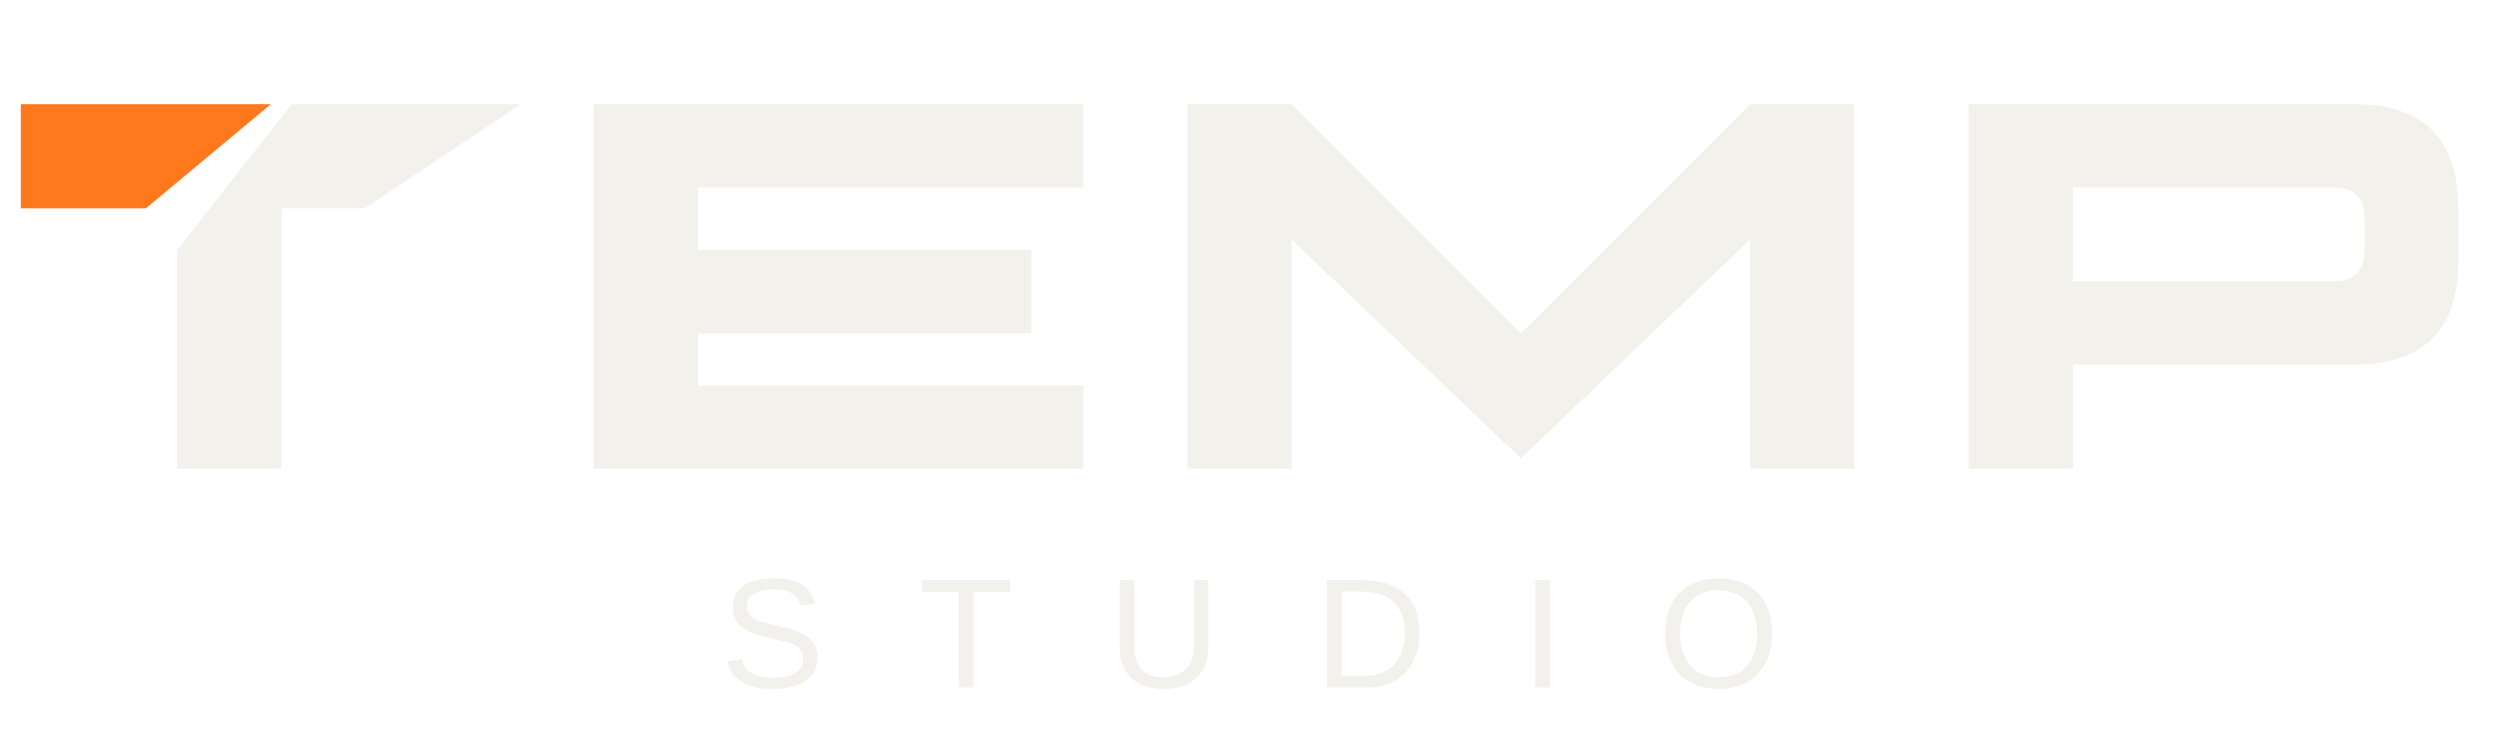
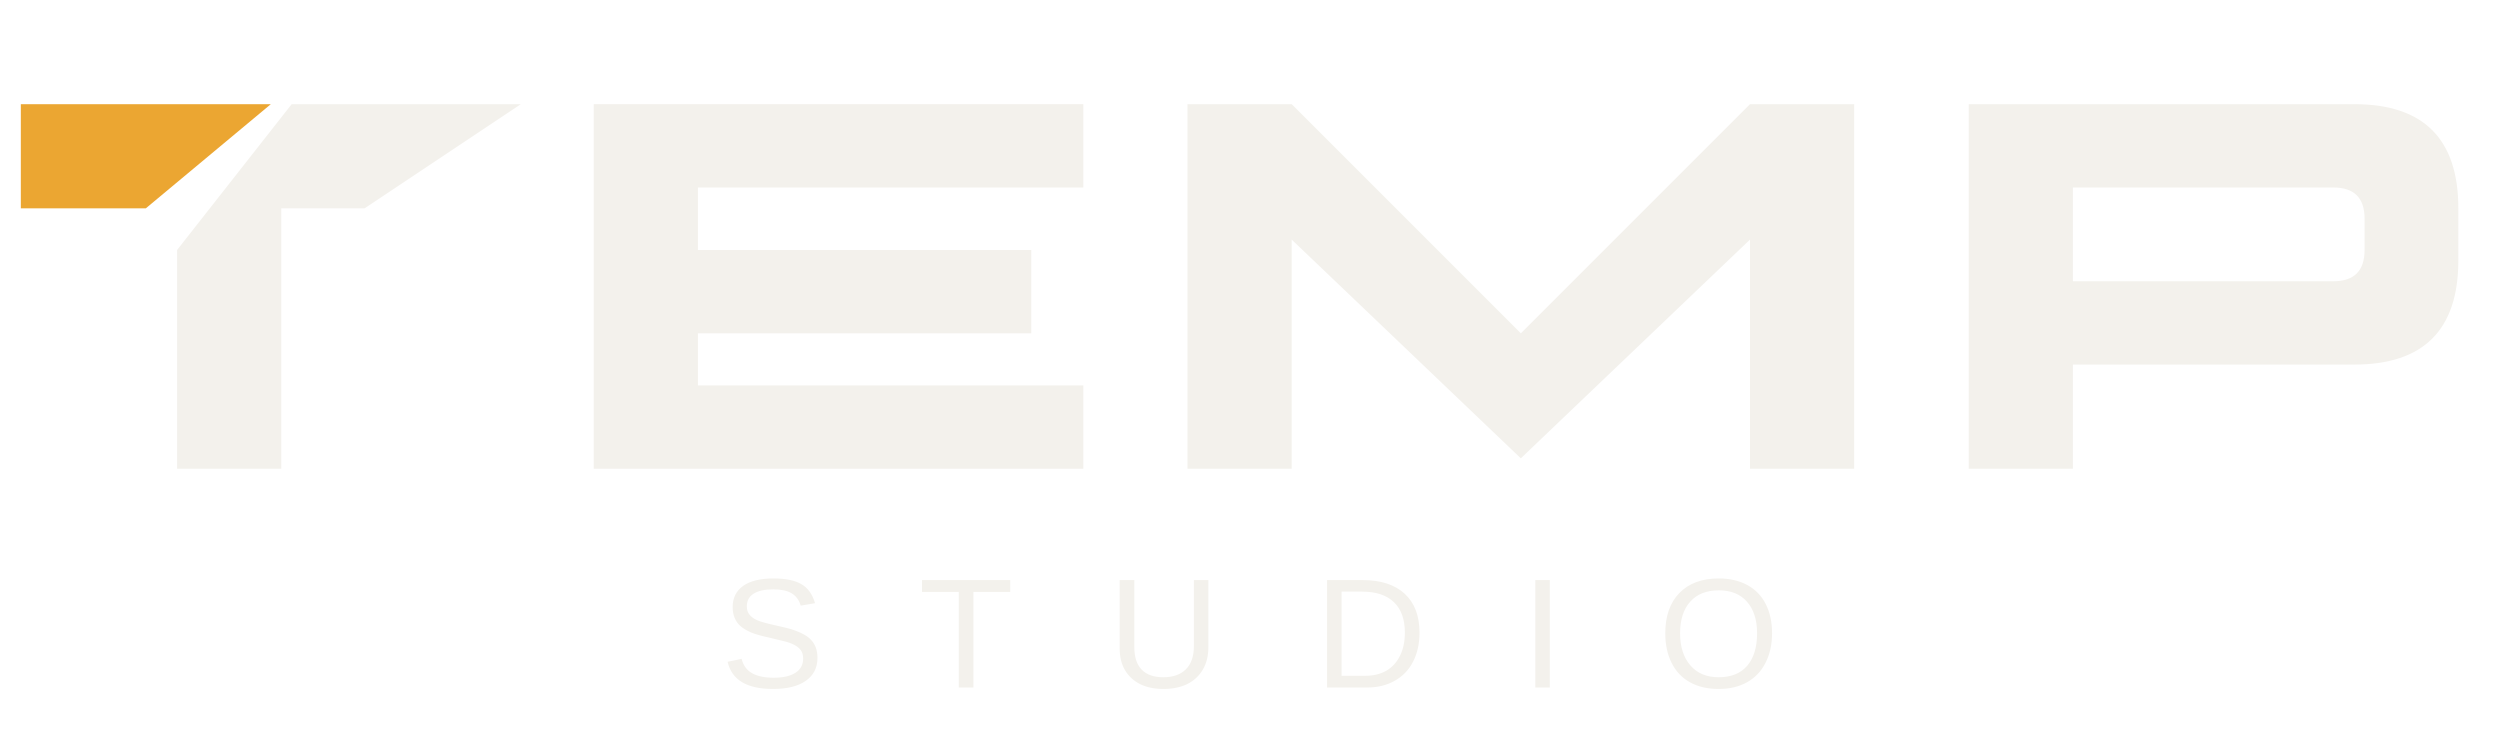
<svg xmlns="http://www.w3.org/2000/svg" viewBox="0 0 240 72">
  <g fill="#f3f1ec">
    <path d="M28 10h22l-15 10H27v25H17V24z" />
    <path d="M57 10h47v8H67v6h32v8H67v5h37v8H57z" />
    <path d="M114 10h10l22 22 22-22h10v35h-10V23l-22 21-22-21v22h-10z" />
    <path fill-rule="evenodd" d="M189 10h37q10 0 10 10v5q0 10-10 10h-27v10h-10zm10 8v9h25q3 0 3-3v-3q0-3-3-3z" />
  </g>
-   <path fill="#ff781c" d="M2 10h24L14 20H2z" />
+   <path fill="#EBA632" d="M2 10h24L14 20H2z" />
  <text x="120" y="66" fill="#f3f1ec" font-family="Arial,sans-serif" font-size="15" letter-spacing="9" text-anchor="middle">STUDIO</text>
</svg>
